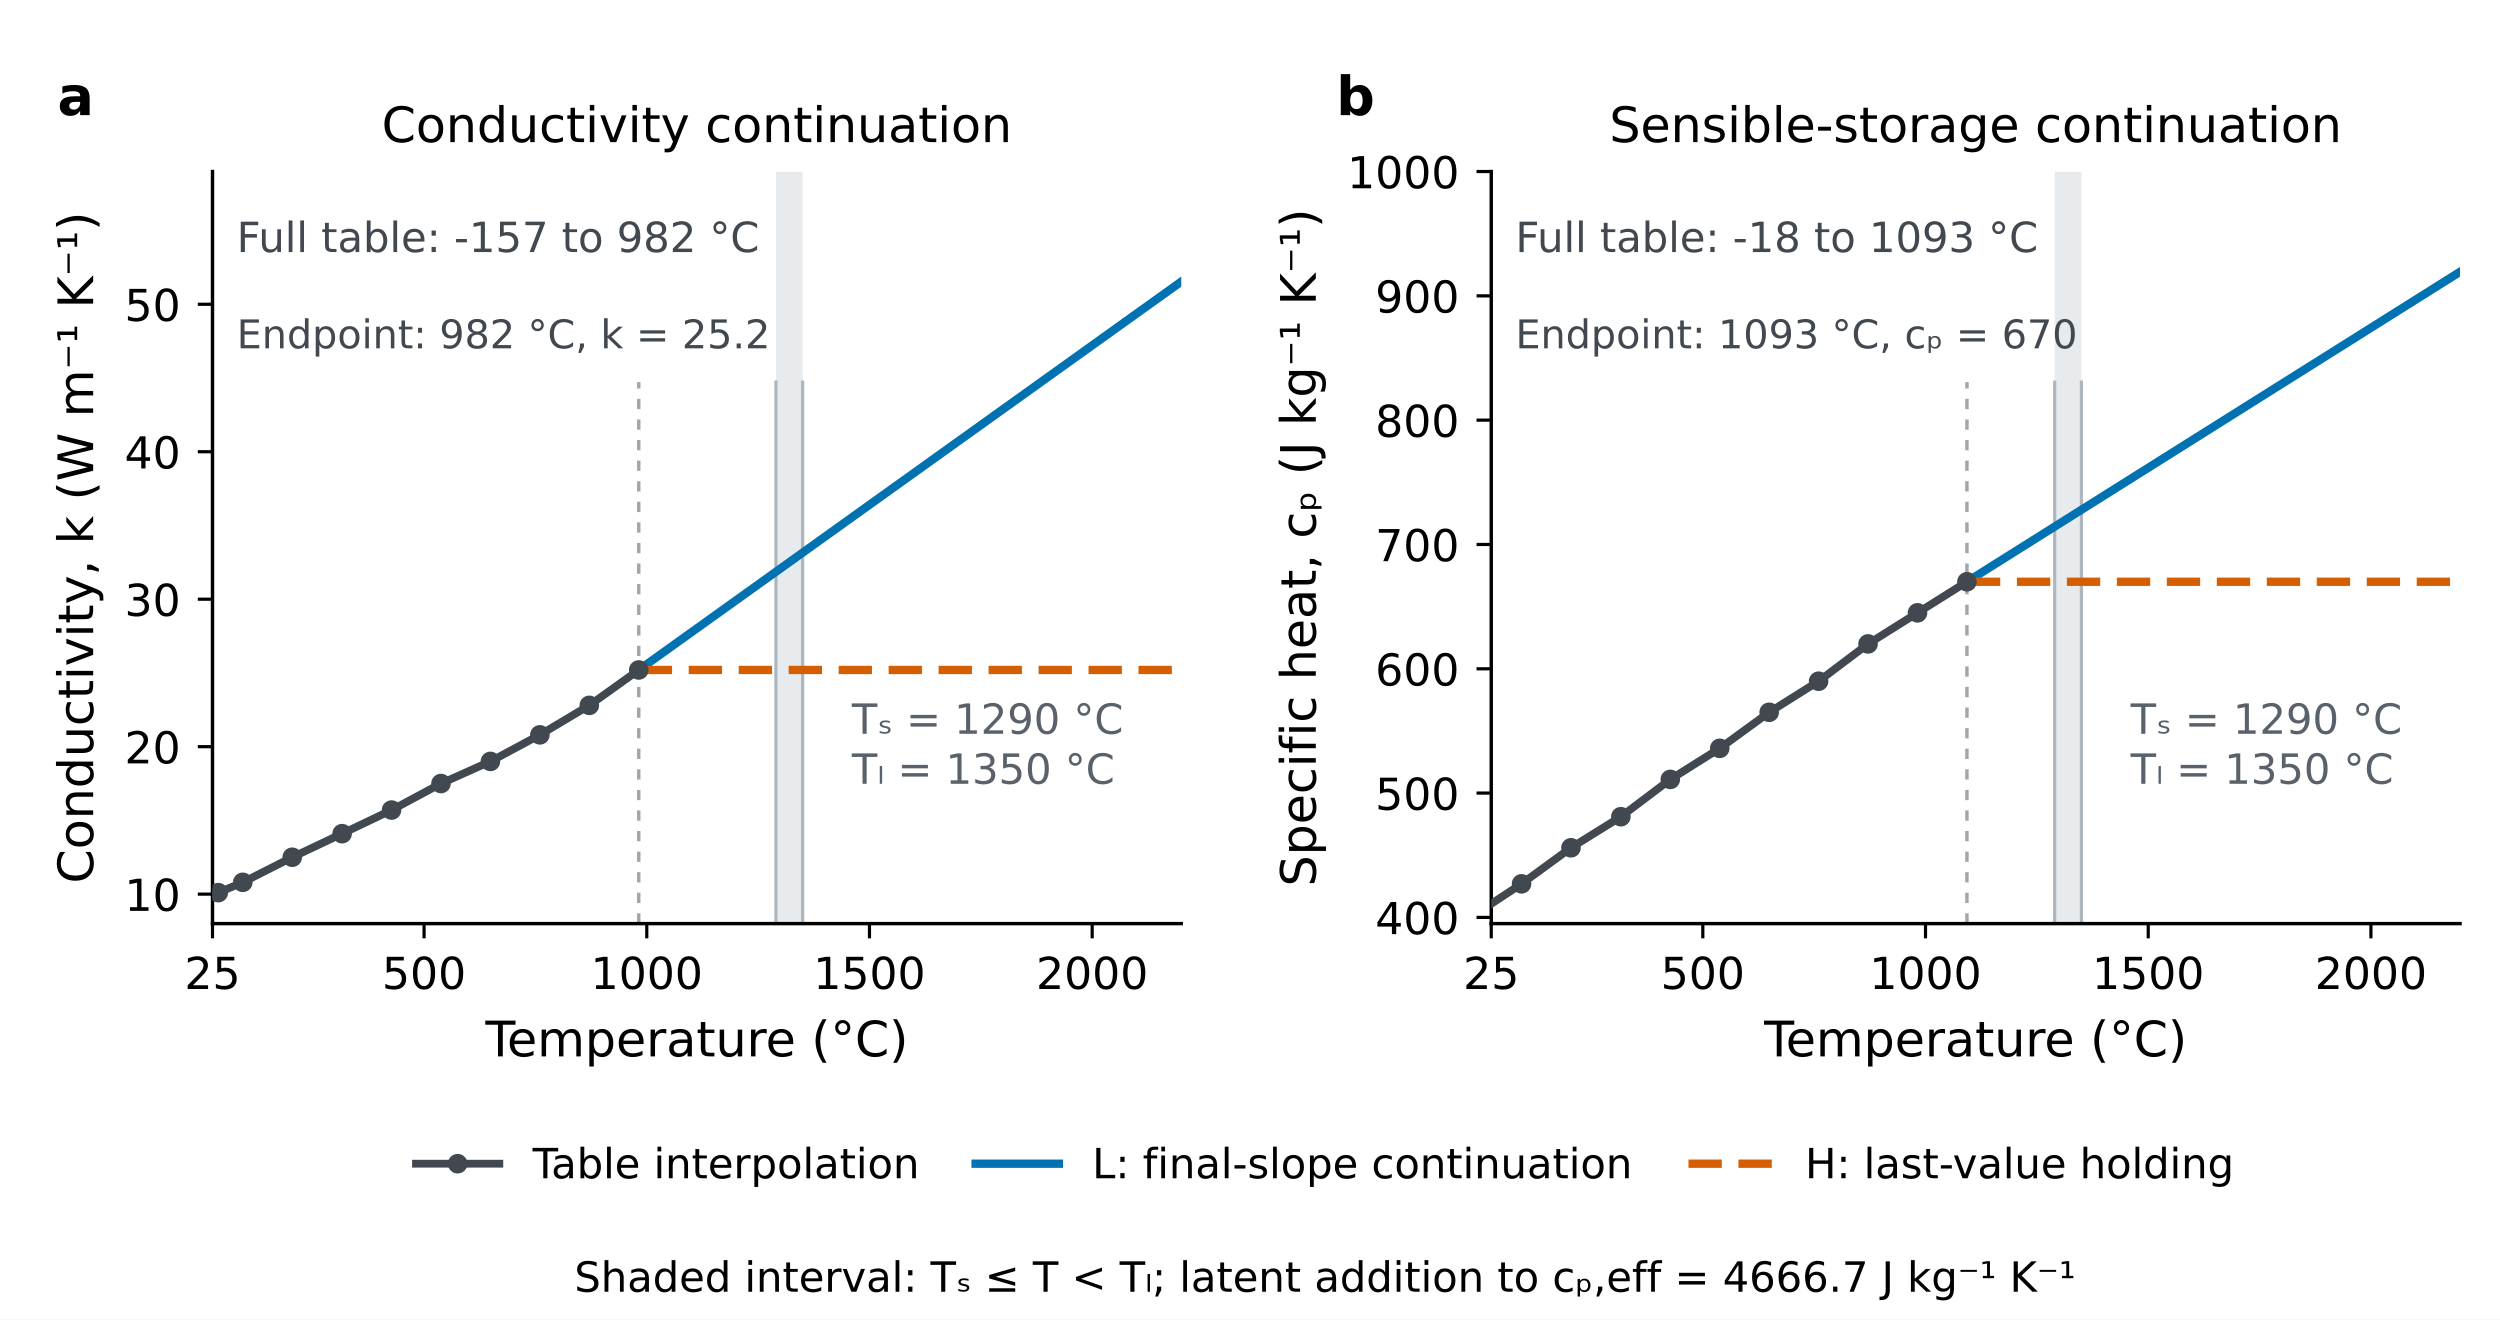
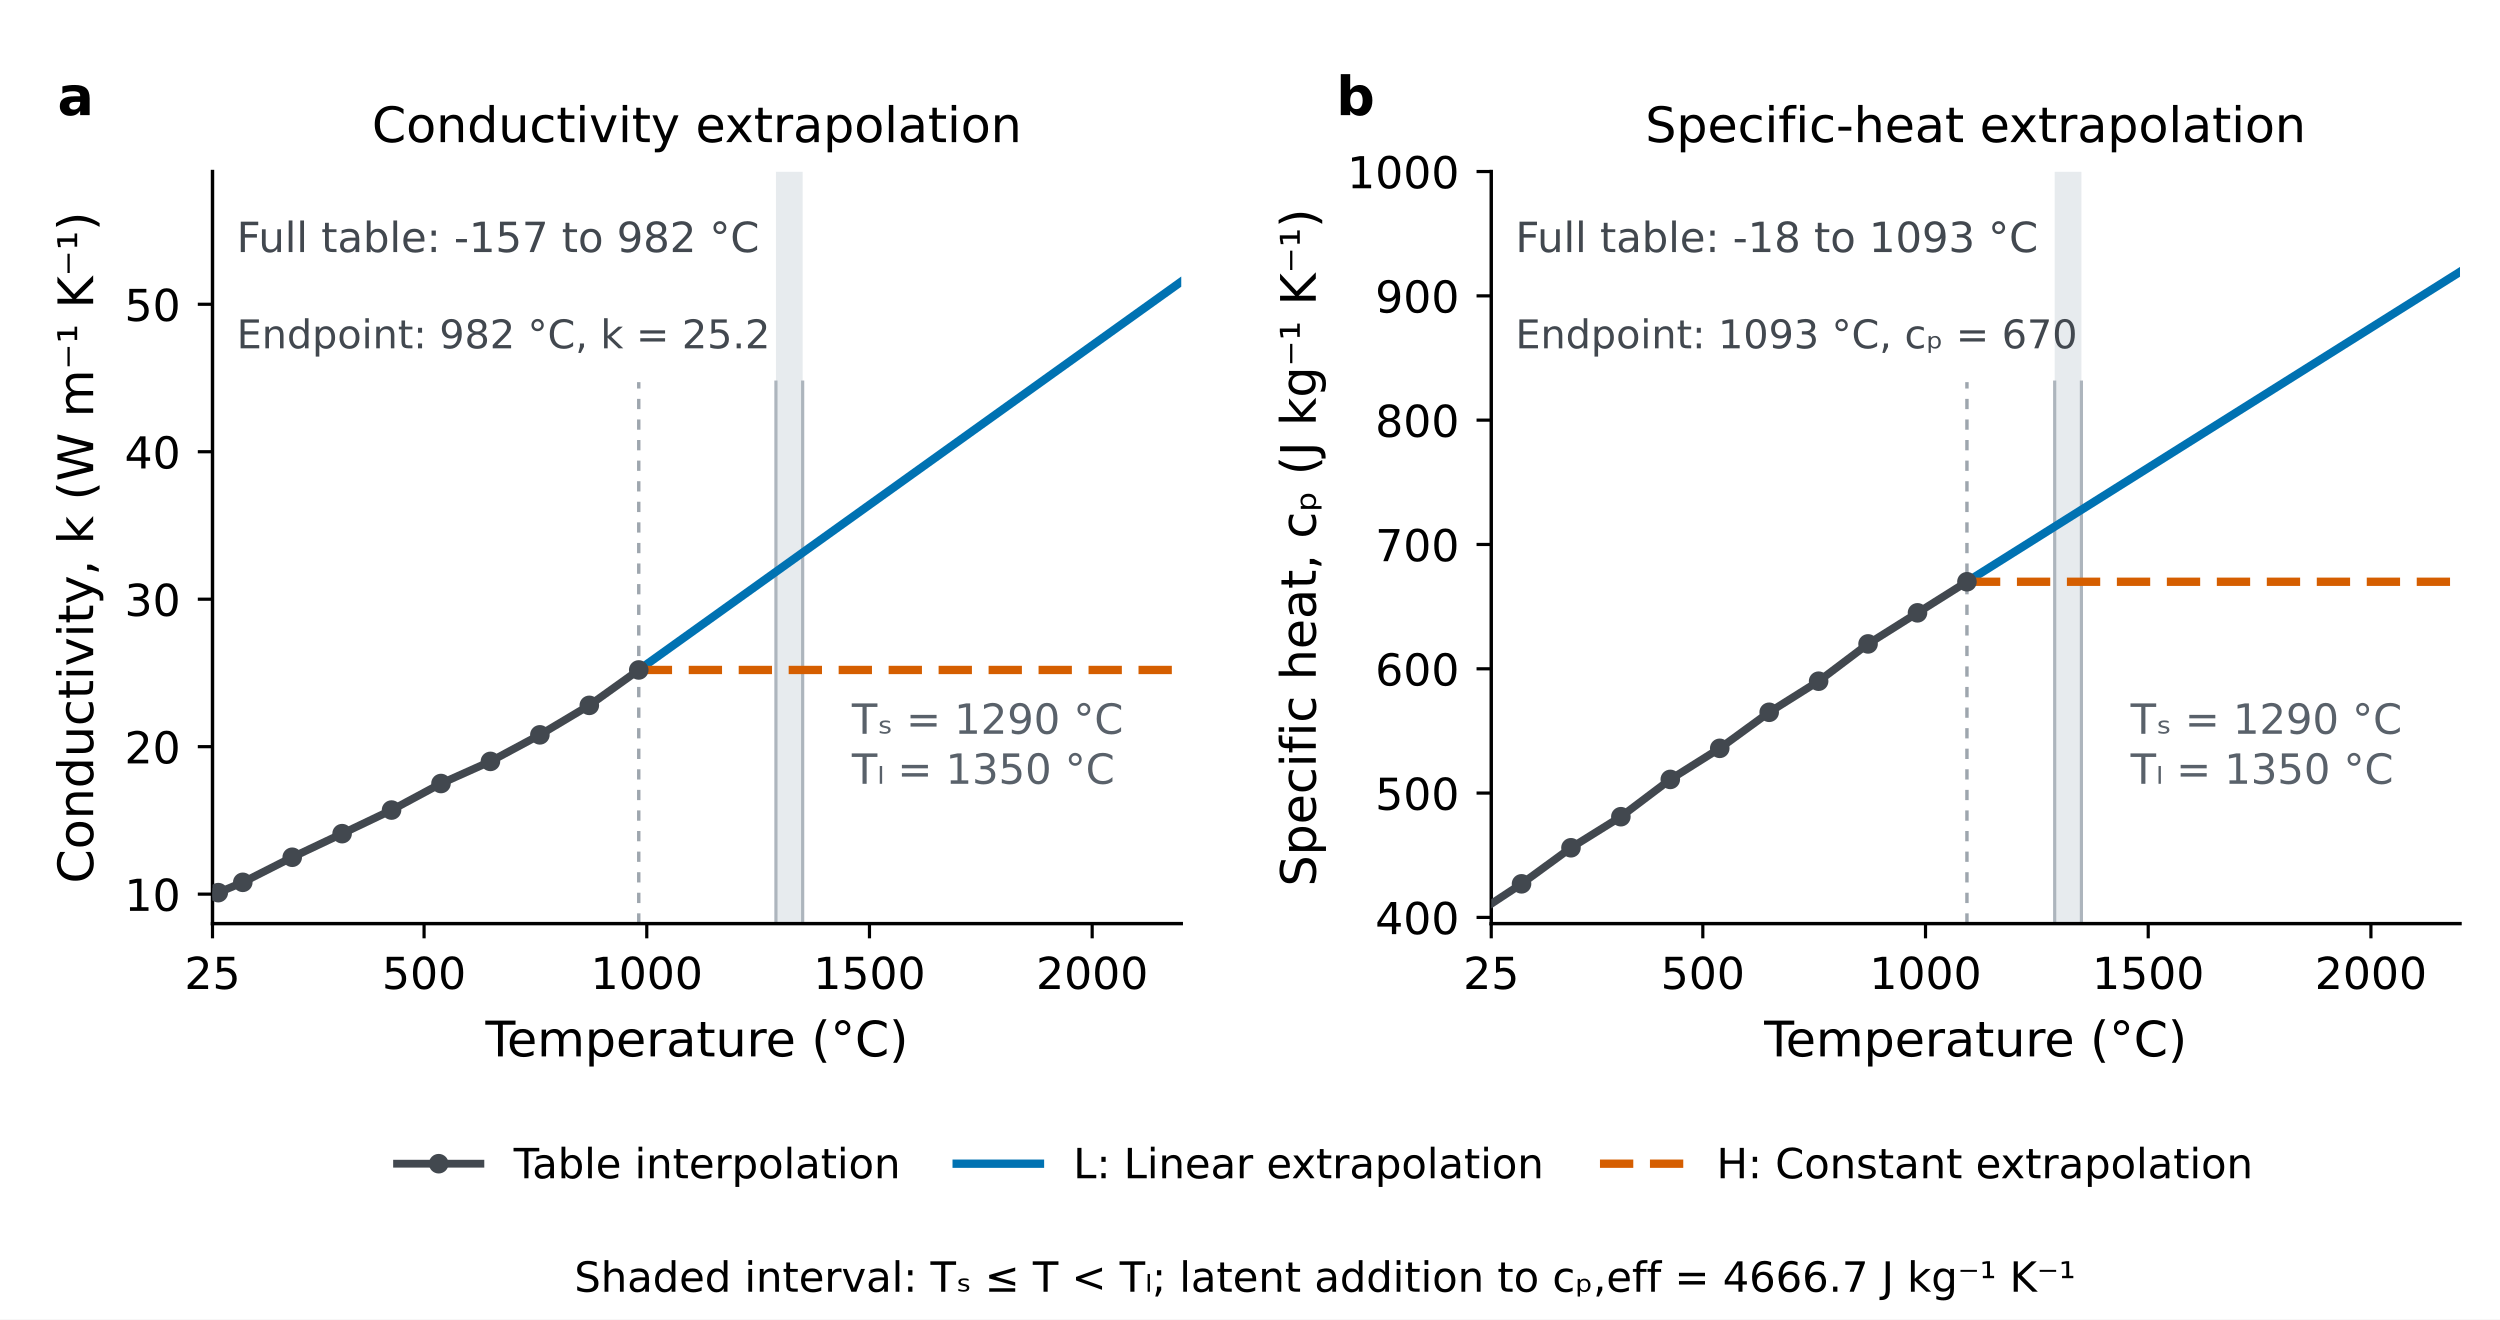
<svg xmlns="http://www.w3.org/2000/svg" xmlns:xlink="http://www.w3.org/1999/xlink" width="510.236pt" height="269.291pt" viewBox="0 0 510.236 269.291" version="1.1">
  <defs>
    <style type="text/css">*{stroke-linejoin: round; stroke-linecap: butt}</style>
  </defs>
  <g id="figure_1">
    <g id="patch_1">
-       <path d="M 0 269.291  L 510.236 269.291  L 510.236 0  L 0 0  z " style="fill: #ffffff" />
+       <path d="M 0 269.291 L 510.236 269.291 L 510.236 0 L 0 0 z " style="fill: #ffffff" />
    </g>
    <g id="axes_1">
      <g id="patch_2">
-         <path d="M 43.37 188.504  L 241.087 188.504  L 241.087 35.008  L 43.37 35.008  z " style="fill: #ffffff" />
+         <path d="M 43.37 188.504 L 241.087 188.504 L 241.087 35.008 L 43.37 35.008 z " style="fill: #ffffff" />
      </g>
      <g id="patch_3">
-         <path d="M 158.364 188.504  L 163.818 188.504  L 163.818 35.008  L 158.364 35.008  z " clip-path="url(#pfb944ddd7f)" style="fill: #dde3e7; opacity: 0.7" />
+         <path d="M 158.364 188.504 L 163.818 188.504 L 163.818 35.008 L 158.364 35.008 z " clip-path="url(#pe923e626b9)" style="fill: #dde3e7; opacity: 0.7" />
      </g>
      <g id="line2d_1">
-         <path d="M 130.365 188.504  L 130.365 77.987  " clip-path="url(#pfb944ddd7f)" style="fill: none; stroke-dasharray: 2.1,2.1; stroke-dashoffset: 0; stroke: #9ea6ae; stroke-width: 0.7" />
+         <path d="M 130.365 188.504 L 130.365 77.987 " clip-path="url(#pe923e626b9)" style="fill: none; stroke-dasharray: 2.1,2.1; stroke-dashoffset: 0; stroke: #9ea6ae; stroke-width: 0.7" />
      </g>
      <g id="line2d_2">
-         <path d="M 158.364 188.504  L 158.364 77.987  " clip-path="url(#pfb944ddd7f)" style="fill: none; stroke: #adb5bd; stroke-width: 0.65; stroke-linecap: square" />
+         <path d="M 158.364 188.504 L 158.364 77.987 " clip-path="url(#pe923e626b9)" style="fill: none; stroke: #adb5bd; stroke-width: 0.65; stroke-linecap: square" />
      </g>
      <g id="line2d_3">
-         <path d="M 163.818 188.504  L 163.818 77.987  " clip-path="url(#pfb944ddd7f)" style="fill: none; stroke: #adb5bd; stroke-width: 0.65; stroke-linecap: square" />
+         <path d="M 163.818 188.504 L 163.818 77.987 " clip-path="url(#pe923e626b9)" style="fill: none; stroke: #adb5bd; stroke-width: 0.65; stroke-linecap: square" />
      </g>
      <g id="matplotlib.axis_1">
        <g id="xtick_1">
          <g id="line2d_4">
            <defs>
-               <path id="m11ccfe063e" d="M 0 0  L 0 3  " style="stroke: #000000; stroke-width: 0.65" />
+               <path id="mfc9c3dd1e8" d="M 0 0 L 0 3 " style="stroke: #000000; stroke-width: 0.65" />
            </defs>
            <g>
-               <use xlink:href="#m11ccfe063e" x="43.37" y="188.504" style="stroke: #000000; stroke-width: 0.65" />
+               <use xlink:href="#mfc9c3dd1e8" x="43.37" y="188.504" style="stroke: #000000; stroke-width: 0.65" />
            </g>
          </g>
          <g id="text_1">
            <text style="font-size: 9px; font-family: 'DejaVu Sans', 'Arial', sans-serif; text-anchor: middle" x="43.37" y="201.842" transform="rotate(-0 43.37008 201.8418)">25</text>
          </g>
        </g>
        <g id="xtick_2">
          <g id="line2d_5">
            <g>
-               <use xlink:href="#m11ccfe063e" x="86.55" y="188.504" style="stroke: #000000; stroke-width: 0.65" />
+               <use xlink:href="#mfc9c3dd1e8" x="86.55" y="188.504" style="stroke: #000000; stroke-width: 0.65" />
            </g>
          </g>
          <g id="text_2">
            <text style="font-size: 9px; font-family: 'DejaVu Sans', 'Arial', sans-serif; text-anchor: middle" x="86.55" y="201.842" transform="rotate(-0 86.54955 201.8418)">500</text>
          </g>
        </g>
        <g id="xtick_3">
          <g id="line2d_6">
            <g>
-               <use xlink:href="#m11ccfe063e" x="132.002" y="188.504" style="stroke: #000000; stroke-width: 0.65" />
+               <use xlink:href="#mfc9c3dd1e8" x="132.002" y="188.504" style="stroke: #000000; stroke-width: 0.65" />
            </g>
          </g>
          <g id="text_3">
            <text style="font-size: 9px; font-family: 'DejaVu Sans', 'Arial', sans-serif; text-anchor: middle" x="132.002" y="201.842" transform="rotate(-0 132.0016 201.8418)">1000</text>
          </g>
        </g>
        <g id="xtick_4">
          <g id="line2d_7">
            <g>
-               <use xlink:href="#m11ccfe063e" x="177.454" y="188.504" style="stroke: #000000; stroke-width: 0.65" />
+               <use xlink:href="#mfc9c3dd1e8" x="177.454" y="188.504" style="stroke: #000000; stroke-width: 0.65" />
            </g>
          </g>
          <g id="text_4">
            <text style="font-size: 9px; font-family: 'DejaVu Sans', 'Arial', sans-serif; text-anchor: middle" x="177.454" y="201.842" transform="rotate(-0 177.4537 201.8418)">1500</text>
          </g>
        </g>
        <g id="xtick_5">
          <g id="line2d_8">
            <g>
-               <use xlink:href="#m11ccfe063e" x="222.906" y="188.504" style="stroke: #000000; stroke-width: 0.65" />
+               <use xlink:href="#mfc9c3dd1e8" x="222.906" y="188.504" style="stroke: #000000; stroke-width: 0.65" />
            </g>
          </g>
          <g id="text_5">
            <text style="font-size: 9px; font-family: 'DejaVu Sans', 'Arial', sans-serif; text-anchor: middle" x="222.906" y="201.842" transform="rotate(-0 222.9058 201.8418)">2000</text>
          </g>
        </g>
        <g id="text_6">
          <text style="font-size: 10px; font-family: 'DejaVu Sans', 'Arial', sans-serif; text-anchor: middle" x="142.228" y="215.602" transform="rotate(-0 142.2283 215.6016)">Temperature (°C)</text>
        </g>
      </g>
      <g id="matplotlib.axis_2">
        <g id="ytick_1">
          <g id="line2d_9">
            <defs>
-               <path id="m1ad5555851" d="M 0 0  L -3 0  " style="stroke: #000000; stroke-width: 0.65" />
+               <path id="mef8a3a2479" d="M 0 0 L -3 0 " style="stroke: #000000; stroke-width: 0.65" />
            </defs>
            <g>
-               <use xlink:href="#m1ad5555851" x="43.37" y="182.484" style="stroke: #000000; stroke-width: 0.65" />
+               <use xlink:href="#mef8a3a2479" x="43.37" y="182.484" style="stroke: #000000; stroke-width: 0.65" />
            </g>
          </g>
          <g id="text_7">
            <text style="font-size: 9px; font-family: 'DejaVu Sans', 'Arial', sans-serif; text-anchor: end" x="36.87" y="185.903" transform="rotate(-0 36.87008 185.9034)">10</text>
          </g>
        </g>
        <g id="ytick_2">
          <g id="line2d_10">
            <g>
-               <use xlink:href="#m1ad5555851" x="43.37" y="152.387" style="stroke: #000000; stroke-width: 0.65" />
+               <use xlink:href="#mef8a3a2479" x="43.37" y="152.387" style="stroke: #000000; stroke-width: 0.65" />
            </g>
          </g>
          <g id="text_8">
            <text style="font-size: 9px; font-family: 'DejaVu Sans', 'Arial', sans-serif; text-anchor: end" x="36.87" y="155.806" transform="rotate(-0 36.87008 155.8062)">20</text>
          </g>
        </g>
        <g id="ytick_3">
          <g id="line2d_11">
            <g>
-               <use xlink:href="#m1ad5555851" x="43.37" y="122.29" style="stroke: #000000; stroke-width: 0.65" />
+               <use xlink:href="#mef8a3a2479" x="43.37" y="122.29" style="stroke: #000000; stroke-width: 0.65" />
            </g>
          </g>
          <g id="text_9">
            <text style="font-size: 9px; font-family: 'DejaVu Sans', 'Arial', sans-serif; text-anchor: end" x="36.87" y="125.709" transform="rotate(-0 36.87008 125.7089)">30</text>
          </g>
        </g>
        <g id="ytick_4">
          <g id="line2d_12">
            <g>
-               <use xlink:href="#m1ad5555851" x="43.37" y="92.193" style="stroke: #000000; stroke-width: 0.65" />
+               <use xlink:href="#mef8a3a2479" x="43.37" y="92.193" style="stroke: #000000; stroke-width: 0.65" />
            </g>
          </g>
          <g id="text_10">
            <text style="font-size: 9px; font-family: 'DejaVu Sans', 'Arial', sans-serif; text-anchor: end" x="36.87" y="95.612" transform="rotate(-0 36.87008 95.61163)">40</text>
          </g>
        </g>
        <g id="ytick_5">
          <g id="line2d_13">
            <g>
-               <use xlink:href="#m1ad5555851" x="43.37" y="62.095" style="stroke: #000000; stroke-width: 0.65" />
+               <use xlink:href="#mef8a3a2479" x="43.37" y="62.095" style="stroke: #000000; stroke-width: 0.65" />
            </g>
          </g>
          <g id="text_11">
            <text style="font-size: 9px; font-family: 'DejaVu Sans', 'Arial', sans-serif; text-anchor: end" x="36.87" y="65.514" transform="rotate(-0 36.87008 65.51436)">50</text>
          </g>
        </g>
        <g id="text_12">
          <text style="font-size: 10px; font-family: 'DejaVu Sans', 'Arial', sans-serif; text-anchor: middle" x="19.015" y="111.756" transform="rotate(-90 19.01524 111.7559)">Conductivity, k (W m⁻¹ K⁻¹)</text>
        </g>
      </g>
      <g id="patch_4">
-         <path d="M 43.37 188.504  L 43.37 35.008  " style="fill: none; stroke: #000000; stroke-width: 0.7; stroke-linejoin: miter; stroke-linecap: square" />
+         <path d="M 43.37 188.504 L 43.37 35.008 " style="fill: none; stroke: #000000; stroke-width: 0.7; stroke-linejoin: miter; stroke-linecap: square" />
      </g>
      <g id="patch_5">
-         <path d="M 43.37 188.504  L 241.087 188.504  " style="fill: none; stroke: #000000; stroke-width: 0.7; stroke-linejoin: miter; stroke-linecap: square" />
+         <path d="M 43.37 188.504 L 241.087 188.504 " style="fill: none; stroke: #000000; stroke-width: 0.7; stroke-linejoin: miter; stroke-linecap: square" />
      </g>
      <g id="line2d_14">
-         <path d="M 43.37 182.874  L 44.552 182.184  L 49.552 180.077  L 59.642 174.96  L 69.823 170.145  L 79.914 165.329  L 90.004 159.912  L 100.094 155.397  L 110.185 149.979  L 120.275 143.96  L 130.365 136.737  " clip-path="url(#pfb944ddd7f)" style="fill: none; stroke: #42484f; stroke-width: 1.6; stroke-linecap: square" />
+         <path d="M 43.37 182.874 L 44.552 182.184 L 49.552 180.077 L 59.642 174.96 L 69.823 170.145 L 79.914 165.329 L 90.004 159.912 L 100.094 155.397 L 110.185 149.979 L 120.275 143.96 L 130.365 136.737 " clip-path="url(#pe923e626b9)" style="fill: none; stroke: #42484f; stroke-width: 1.6; stroke-linecap: square" />
      </g>
      <g id="line2d_15">
-         <path d="M 130.365 136.737  L 241.087 57.475  L 241.087 57.475  " clip-path="url(#pfb944ddd7f)" style="fill: none; stroke: #0072b2; stroke-width: 1.7; stroke-linecap: square" />
+         <path d="M 130.365 136.737 L 241.087 57.475 L 241.087 57.475 " clip-path="url(#pe923e626b9)" style="fill: none; stroke: #0072b2; stroke-width: 1.7; stroke-linecap: square" />
      </g>
      <g id="line2d_16">
-         <path d="M 130.365 136.737  L 241.087 136.737  L 241.087 136.737  " clip-path="url(#pfb944ddd7f)" style="fill: none; stroke-dasharray: 6.8,3.4; stroke-dashoffset: 0; stroke: #d55e00; stroke-width: 1.7" />
+         <path d="M 130.365 136.737 L 241.087 136.737 L 241.087 136.737 " clip-path="url(#pe923e626b9)" style="fill: none; stroke-dasharray: 6.8,3.4; stroke-dashoffset: 0; stroke: #d55e00; stroke-width: 1.7" />
      </g>
      <g id="text_13">
        <text style="font-weight: 700; font-size: 11px; font-family: 'DejaVu Sans', 'Arial', sans-serif; text-anchor: start" x="11.735" y="23.496" transform="rotate(-0 11.73543 23.49567)">a</text>
      </g>
      <g id="text_14">
        <text style="font-size: 8.5px; font-family: 'DejaVu Sans', 'Arial', sans-serif; text-anchor: start; fill: #42484f" x="48.313" y="51.444" transform="rotate(-0 48.31299 51.44379)">Full table: -157 to 982 °C</text>
      </g>
      <g id="text_15">
        <text style="font-size: 8.5px; font-family: 'DejaVu Sans', 'Arial', sans-serif; fill: #59616a" transform="translate(173.863 149.764)">Tₛ = 1290 °C</text>
        <text style="font-size: 8.5px; font-family: 'DejaVu Sans', 'Arial', sans-serif; fill: #59616a" transform="translate(173.863 159.9656)">Tₗ = 1350 °C</text>
      </g>
      <g id="text_16">
        <text style="font-size: 8.1px; font-family: 'DejaVu Sans', 'Arial', sans-serif; text-anchor: start; fill: #42484f" x="48.313" y="71.094" transform="rotate(-0 48.31299 71.09434)">Endpoint: 982 °C, k = 25.2</text>
      </g>
      <g id="text_17">
-         <text style="font-size: 10px; font-family: 'DejaVu Sans', 'Arial', sans-serif; text-anchor: middle" x="142.228" y="29.008" transform="rotate(-0 142.2283 29.00787)">Conductivity continuation</text>
+         <text style="font-size: 10px; font-family: 'DejaVu Sans', 'Arial', sans-serif; text-anchor: middle" x="142.228" y="29.008" transform="rotate(-0 142.2283 29.00787)">Conductivity extrapolation</text>
      </g>
      <g id="line2d_17">
        <defs>
-           <path id="m629dfcc27f" d="M 0 1.5  C 0.398 1.5 0.779 1.342 1.061 1.061  C 1.342 0.779 1.5 0.398 1.5 0  C 1.5 -0.398 1.342 -0.779 1.061 -1.061  C 0.779 -1.342 0.398 -1.5 0 -1.5  C -0.398 -1.5 -0.779 -1.342 -1.061 -1.061  C -1.342 -0.779 -1.5 -0.398 -1.5 0  C -1.5 0.398 -1.342 0.779 -1.061 1.061  C -0.779 1.342 -0.398 1.5 0 1.5  z " style="stroke: #42484f" />
+           <path id="m867a691bbc" d="M 0 1.5 C 0.398 1.5 0.779 1.342 1.061 1.061 C 1.342 0.779 1.5 0.398 1.5 0 C 1.5 -0.398 1.342 -0.779 1.061 -1.061 C 0.779 -1.342 0.398 -1.5 0 -1.5 C -0.398 -1.5 -0.779 -1.342 -1.061 -1.061 C -1.342 -0.779 -1.5 -0.398 -1.5 0 C -1.5 0.398 -1.342 0.779 -1.061 1.061 C -0.779 1.342 -0.398 1.5 0 1.5 z " style="stroke: #42484f" />
        </defs>
-         <g clip-path="url(#pfb944ddd7f)">
-           <use xlink:href="#m629dfcc27f" x="44.552" y="182.184" style="fill: #42484f; stroke: #42484f" />
-           <use xlink:href="#m629dfcc27f" x="49.552" y="180.077" style="fill: #42484f; stroke: #42484f" />
-           <use xlink:href="#m629dfcc27f" x="59.642" y="174.96" style="fill: #42484f; stroke: #42484f" />
-           <use xlink:href="#m629dfcc27f" x="69.823" y="170.145" style="fill: #42484f; stroke: #42484f" />
-           <use xlink:href="#m629dfcc27f" x="79.914" y="165.329" style="fill: #42484f; stroke: #42484f" />
-           <use xlink:href="#m629dfcc27f" x="90.004" y="159.912" style="fill: #42484f; stroke: #42484f" />
-           <use xlink:href="#m629dfcc27f" x="100.094" y="155.397" style="fill: #42484f; stroke: #42484f" />
-           <use xlink:href="#m629dfcc27f" x="110.185" y="149.979" style="fill: #42484f; stroke: #42484f" />
-           <use xlink:href="#m629dfcc27f" x="120.275" y="143.96" style="fill: #42484f; stroke: #42484f" />
-           <use xlink:href="#m629dfcc27f" x="130.365" y="136.737" style="fill: #42484f; stroke: #42484f" />
+         <g clip-path="url(#pe923e626b9)">
+           <use xlink:href="#m867a691bbc" x="44.552" y="182.184" style="fill: #42484f; stroke: #42484f" />
+           <use xlink:href="#m867a691bbc" x="49.552" y="180.077" style="fill: #42484f; stroke: #42484f" />
+           <use xlink:href="#m867a691bbc" x="59.642" y="174.96" style="fill: #42484f; stroke: #42484f" />
+           <use xlink:href="#m867a691bbc" x="69.823" y="170.145" style="fill: #42484f; stroke: #42484f" />
+           <use xlink:href="#m867a691bbc" x="79.914" y="165.329" style="fill: #42484f; stroke: #42484f" />
+           <use xlink:href="#m867a691bbc" x="90.004" y="159.912" style="fill: #42484f; stroke: #42484f" />
+           <use xlink:href="#m867a691bbc" x="100.094" y="155.397" style="fill: #42484f; stroke: #42484f" />
+           <use xlink:href="#m867a691bbc" x="110.185" y="149.979" style="fill: #42484f; stroke: #42484f" />
+           <use xlink:href="#m867a691bbc" x="120.275" y="143.96" style="fill: #42484f; stroke: #42484f" />
+           <use xlink:href="#m867a691bbc" x="130.365" y="136.737" style="fill: #42484f; stroke: #42484f" />
        </g>
      </g>
    </g>
    <g id="axes_2">
      <g id="patch_6">
-         <path d="M 304.356 188.504  L 502.072 188.504  L 502.072 35.008  L 304.356 35.008  z " style="fill: #ffffff" />
+         <path d="M 304.356 188.504 L 502.072 188.504 L 502.072 35.008 L 304.356 35.008 z " style="fill: #ffffff" />
      </g>
      <g id="patch_7">
-         <path d="M 419.35 188.504  L 424.804 188.504  L 424.804 35.008  L 419.35 35.008  z " clip-path="url(#pfabcbb7308)" style="fill: #dde3e7; opacity: 0.7" />
+         <path d="M 419.35 188.504 L 424.804 188.504 L 424.804 35.008 L 419.35 35.008 z " clip-path="url(#p00d6e8439a)" style="fill: #dde3e7; opacity: 0.7" />
      </g>
      <g id="line2d_18">
-         <path d="M 401.442 188.504  L 401.442 77.987  " clip-path="url(#pfabcbb7308)" style="fill: none; stroke-dasharray: 2.1,2.1; stroke-dashoffset: 0; stroke: #9ea6ae; stroke-width: 0.7" />
+         <path d="M 401.442 188.504 L 401.442 77.987 " clip-path="url(#p00d6e8439a)" style="fill: none; stroke-dasharray: 2.1,2.1; stroke-dashoffset: 0; stroke: #9ea6ae; stroke-width: 0.7" />
      </g>
      <g id="line2d_19">
-         <path d="M 419.35 188.504  L 419.35 77.987  " clip-path="url(#pfabcbb7308)" style="fill: none; stroke: #adb5bd; stroke-width: 0.65; stroke-linecap: square" />
+         <path d="M 419.35 188.504 L 419.35 77.987 " clip-path="url(#p00d6e8439a)" style="fill: none; stroke: #adb5bd; stroke-width: 0.65; stroke-linecap: square" />
      </g>
      <g id="line2d_20">
-         <path d="M 424.804 188.504  L 424.804 77.987  " clip-path="url(#pfabcbb7308)" style="fill: none; stroke: #adb5bd; stroke-width: 0.65; stroke-linecap: square" />
+         <path d="M 424.804 188.504 L 424.804 77.987 " clip-path="url(#p00d6e8439a)" style="fill: none; stroke: #adb5bd; stroke-width: 0.65; stroke-linecap: square" />
      </g>
      <g id="matplotlib.axis_3">
        <g id="xtick_6">
          <g id="line2d_21">
            <g>
-               <use xlink:href="#m11ccfe063e" x="304.356" y="188.504" style="stroke: #000000; stroke-width: 0.65" />
+               <use xlink:href="#mfc9c3dd1e8" x="304.356" y="188.504" style="stroke: #000000; stroke-width: 0.65" />
            </g>
          </g>
          <g id="text_18">
            <text style="font-size: 9px; font-family: 'DejaVu Sans', 'Arial', sans-serif; text-anchor: middle" x="304.356" y="201.842" transform="rotate(-0 304.3559 201.8418)">25</text>
          </g>
        </g>
        <g id="xtick_7">
          <g id="line2d_22">
            <g>
-               <use xlink:href="#m11ccfe063e" x="347.535" y="188.504" style="stroke: #000000; stroke-width: 0.65" />
+               <use xlink:href="#mfc9c3dd1e8" x="347.535" y="188.504" style="stroke: #000000; stroke-width: 0.65" />
            </g>
          </g>
          <g id="text_19">
            <text style="font-size: 9px; font-family: 'DejaVu Sans', 'Arial', sans-serif; text-anchor: middle" x="347.535" y="201.842" transform="rotate(-0 347.5354 201.8418)">500</text>
          </g>
        </g>
        <g id="xtick_8">
          <g id="line2d_23">
            <g>
-               <use xlink:href="#m11ccfe063e" x="392.987" y="188.504" style="stroke: #000000; stroke-width: 0.65" />
+               <use xlink:href="#mfc9c3dd1e8" x="392.987" y="188.504" style="stroke: #000000; stroke-width: 0.65" />
            </g>
          </g>
          <g id="text_20">
            <text style="font-size: 9px; font-family: 'DejaVu Sans', 'Arial', sans-serif; text-anchor: middle" x="392.987" y="201.842" transform="rotate(-0 392.9875 201.8418)">1000</text>
          </g>
        </g>
        <g id="xtick_9">
          <g id="line2d_24">
            <g>
-               <use xlink:href="#m11ccfe063e" x="438.44" y="188.504" style="stroke: #000000; stroke-width: 0.65" />
+               <use xlink:href="#mfc9c3dd1e8" x="438.44" y="188.504" style="stroke: #000000; stroke-width: 0.65" />
            </g>
          </g>
          <g id="text_21">
            <text style="font-size: 9px; font-family: 'DejaVu Sans', 'Arial', sans-serif; text-anchor: middle" x="438.44" y="201.842" transform="rotate(-0 438.4395 201.8418)">1500</text>
          </g>
        </g>
        <g id="xtick_10">
          <g id="line2d_25">
            <g>
-               <use xlink:href="#m11ccfe063e" x="483.892" y="188.504" style="stroke: #000000; stroke-width: 0.65" />
+               <use xlink:href="#mfc9c3dd1e8" x="483.892" y="188.504" style="stroke: #000000; stroke-width: 0.65" />
            </g>
          </g>
          <g id="text_22">
            <text style="font-size: 9px; font-family: 'DejaVu Sans', 'Arial', sans-serif; text-anchor: middle" x="483.892" y="201.842" transform="rotate(-0 483.8916 201.8418)">2000</text>
          </g>
        </g>
        <g id="text_23">
          <text style="font-size: 10px; font-family: 'DejaVu Sans', 'Arial', sans-serif; text-anchor: middle" x="403.214" y="215.602" transform="rotate(-0 403.2142 215.6016)">Temperature (°C)</text>
        </g>
      </g>
      <g id="matplotlib.axis_4">
        <g id="ytick_6">
          <g id="line2d_26">
            <g>
-               <use xlink:href="#m1ad5555851" x="304.356" y="187.235" style="stroke: #000000; stroke-width: 0.65" />
+               <use xlink:href="#mef8a3a2479" x="304.356" y="187.235" style="stroke: #000000; stroke-width: 0.65" />
            </g>
          </g>
          <g id="text_24">
            <text style="font-size: 9px; font-family: 'DejaVu Sans', 'Arial', sans-serif; text-anchor: end" x="297.856" y="190.654" transform="rotate(-0 297.8559 190.6543)">400</text>
          </g>
        </g>
        <g id="ytick_7">
          <g id="line2d_27">
            <g>
-               <use xlink:href="#m1ad5555851" x="304.356" y="161.864" style="stroke: #000000; stroke-width: 0.65" />
+               <use xlink:href="#mef8a3a2479" x="304.356" y="161.864" style="stroke: #000000; stroke-width: 0.65" />
            </g>
          </g>
          <g id="text_25">
            <text style="font-size: 9px; font-family: 'DejaVu Sans', 'Arial', sans-serif; text-anchor: end" x="297.856" y="165.283" transform="rotate(-0 297.8559 165.2831)">500</text>
          </g>
        </g>
        <g id="ytick_8">
          <g id="line2d_28">
            <g>
-               <use xlink:href="#m1ad5555851" x="304.356" y="136.493" style="stroke: #000000; stroke-width: 0.65" />
+               <use xlink:href="#mef8a3a2479" x="304.356" y="136.493" style="stroke: #000000; stroke-width: 0.65" />
            </g>
          </g>
          <g id="text_26">
            <text style="font-size: 9px; font-family: 'DejaVu Sans', 'Arial', sans-serif; text-anchor: end" x="297.856" y="139.912" transform="rotate(-0 297.8559 139.9118)">600</text>
          </g>
        </g>
        <g id="ytick_9">
          <g id="line2d_29">
            <g>
-               <use xlink:href="#m1ad5555851" x="304.356" y="111.122" style="stroke: #000000; stroke-width: 0.65" />
+               <use xlink:href="#mef8a3a2479" x="304.356" y="111.122" style="stroke: #000000; stroke-width: 0.65" />
            </g>
          </g>
          <g id="text_27">
            <text style="font-size: 9px; font-family: 'DejaVu Sans', 'Arial', sans-serif; text-anchor: end" x="297.856" y="114.541" transform="rotate(-0 297.8559 114.5406)">700</text>
          </g>
        </g>
        <g id="ytick_10">
          <g id="line2d_30">
            <g>
-               <use xlink:href="#m1ad5555851" x="304.356" y="85.75" style="stroke: #000000; stroke-width: 0.65" />
+               <use xlink:href="#mef8a3a2479" x="304.356" y="85.75" style="stroke: #000000; stroke-width: 0.65" />
            </g>
          </g>
          <g id="text_28">
            <text style="font-size: 9px; font-family: 'DejaVu Sans', 'Arial', sans-serif; text-anchor: end" x="297.856" y="89.169" transform="rotate(-0 297.8559 89.16932)">800</text>
          </g>
        </g>
        <g id="ytick_11">
          <g id="line2d_31">
            <g>
-               <use xlink:href="#m1ad5555851" x="304.356" y="60.379" style="stroke: #000000; stroke-width: 0.65" />
+               <use xlink:href="#mef8a3a2479" x="304.356" y="60.379" style="stroke: #000000; stroke-width: 0.65" />
            </g>
          </g>
          <g id="text_29">
            <text style="font-size: 9px; font-family: 'DejaVu Sans', 'Arial', sans-serif; text-anchor: end" x="297.856" y="63.798" transform="rotate(-0 297.8559 63.79807)">900</text>
          </g>
        </g>
        <g id="ytick_12">
          <g id="line2d_32">
            <g>
-               <use xlink:href="#m1ad5555851" x="304.356" y="35.008" style="stroke: #000000; stroke-width: 0.65" />
+               <use xlink:href="#mef8a3a2479" x="304.356" y="35.008" style="stroke: #000000; stroke-width: 0.65" />
            </g>
          </g>
          <g id="text_30">
            <text style="font-size: 9px; font-family: 'DejaVu Sans', 'Arial', sans-serif; text-anchor: end" x="297.856" y="38.427" transform="rotate(-0 297.8559 38.42682)">1000</text>
          </g>
        </g>
        <g id="text_31">
          <text style="font-size: 10px; font-family: 'DejaVu Sans', 'Arial', sans-serif; text-anchor: middle" x="268.549" y="111.756" transform="rotate(-90 268.5486 111.7559)">Specific heat, cₚ (J kg⁻¹ K⁻¹)</text>
        </g>
      </g>
      <g id="patch_8">
-         <path d="M 304.356 188.504  L 304.356 35.008  " style="fill: none; stroke: #000000; stroke-width: 0.7; stroke-linejoin: miter; stroke-linecap: square" />
+         <path d="M 304.356 188.504 L 304.356 35.008 " style="fill: none; stroke: #000000; stroke-width: 0.7; stroke-linejoin: miter; stroke-linecap: square" />
      </g>
      <g id="patch_9">
-         <path d="M 304.356 188.504  L 502.072 188.504  " style="fill: none; stroke: #000000; stroke-width: 0.7; stroke-linejoin: miter; stroke-linecap: square" />
+         <path d="M 304.356 188.504 L 502.072 188.504 " style="fill: none; stroke: #000000; stroke-width: 0.7; stroke-linejoin: miter; stroke-linecap: square" />
      </g>
      <g id="line2d_33">
-         <path d="M 304.356 184.459  L 310.537 180.385  L 320.628 173.027  L 330.809 166.685  L 340.899 159.073  L 350.99 152.73  L 361.08 145.373  L 371.17 139.03  L 381.261 131.419  L 391.351 125.076  L 401.442 118.733  " clip-path="url(#pfabcbb7308)" style="fill: none; stroke: #42484f; stroke-width: 1.6; stroke-linecap: square" />
+         <path d="M 304.356 184.459 L 310.537 180.385 L 320.628 173.027 L 330.809 166.685 L 340.899 159.073 L 350.99 152.73 L 361.08 145.373 L 371.17 139.03 L 381.261 131.419 L 391.351 125.076 L 401.442 118.733 " clip-path="url(#p00d6e8439a)" style="fill: none; stroke: #42484f; stroke-width: 1.6; stroke-linecap: square" />
      </g>
      <g id="line2d_34">
-         <path d="M 401.442 118.733  L 502.072 55.476  L 502.072 55.476  " clip-path="url(#pfabcbb7308)" style="fill: none; stroke: #0072b2; stroke-width: 1.7; stroke-linecap: square" />
+         <path d="M 401.442 118.733 L 502.072 55.476 L 502.072 55.476 " clip-path="url(#p00d6e8439a)" style="fill: none; stroke: #0072b2; stroke-width: 1.7; stroke-linecap: square" />
      </g>
      <g id="line2d_35">
-         <path d="M 401.442 118.733  L 502.072 118.733  L 502.072 118.733  " clip-path="url(#pfabcbb7308)" style="fill: none; stroke-dasharray: 6.8,3.4; stroke-dashoffset: 0; stroke: #d55e00; stroke-width: 1.7" />
+         <path d="M 401.442 118.733 L 502.072 118.733 L 502.072 118.733 " clip-path="url(#p00d6e8439a)" style="fill: none; stroke-dasharray: 6.8,3.4; stroke-dashoffset: 0; stroke: #d55e00; stroke-width: 1.7" />
      </g>
      <g id="text_32">
        <text style="font-weight: 700; font-size: 11px; font-family: 'DejaVu Sans', 'Arial', sans-serif; text-anchor: start" x="272.721" y="23.496" transform="rotate(-0 272.7213 23.49567)">b</text>
      </g>
      <g id="text_33">
        <text style="font-size: 8.5px; font-family: 'DejaVu Sans', 'Arial', sans-serif; text-anchor: start; fill: #42484f" x="309.299" y="51.444" transform="rotate(-0 309.2988 51.44379)">Full table: -18 to 1093 °C</text>
      </g>
      <g id="text_34">
        <text style="font-size: 8.5px; font-family: 'DejaVu Sans', 'Arial', sans-serif; fill: #59616a" transform="translate(434.8488 149.764)">Tₛ = 1290 °C</text>
        <text style="font-size: 8.5px; font-family: 'DejaVu Sans', 'Arial', sans-serif; fill: #59616a" transform="translate(434.8488 159.9656)">Tₗ = 1350 °C</text>
      </g>
      <g id="text_35">
        <text style="font-size: 8.1px; font-family: 'DejaVu Sans', 'Arial', sans-serif; text-anchor: start; fill: #42484f" x="309.299" y="71.094" transform="rotate(-0 309.2988 71.09434)">Endpoint: 1093 °C, cₚ = 670</text>
      </g>
      <g id="text_36">
-         <text style="font-size: 10px; font-family: 'DejaVu Sans', 'Arial', sans-serif; text-anchor: middle" x="403.214" y="29.008" transform="rotate(-0 403.2142 29.00787)">Sensible-storage continuation</text>
+         <text style="font-size: 10px; font-family: 'DejaVu Sans', 'Arial', sans-serif; text-anchor: middle" x="403.214" y="29.008" transform="rotate(-0 403.2142 29.00787)">Specific-heat extrapolation</text>
      </g>
      <g id="line2d_36">
-         <g clip-path="url(#pfabcbb7308)">
-           <use xlink:href="#m629dfcc27f" x="310.537" y="180.385" style="fill: #42484f; stroke: #42484f" />
-           <use xlink:href="#m629dfcc27f" x="320.628" y="173.027" style="fill: #42484f; stroke: #42484f" />
-           <use xlink:href="#m629dfcc27f" x="330.809" y="166.685" style="fill: #42484f; stroke: #42484f" />
-           <use xlink:href="#m629dfcc27f" x="340.899" y="159.073" style="fill: #42484f; stroke: #42484f" />
-           <use xlink:href="#m629dfcc27f" x="350.99" y="152.73" style="fill: #42484f; stroke: #42484f" />
-           <use xlink:href="#m629dfcc27f" x="361.08" y="145.373" style="fill: #42484f; stroke: #42484f" />
-           <use xlink:href="#m629dfcc27f" x="371.17" y="139.03" style="fill: #42484f; stroke: #42484f" />
-           <use xlink:href="#m629dfcc27f" x="381.261" y="131.419" style="fill: #42484f; stroke: #42484f" />
-           <use xlink:href="#m629dfcc27f" x="391.351" y="125.076" style="fill: #42484f; stroke: #42484f" />
-           <use xlink:href="#m629dfcc27f" x="401.442" y="118.733" style="fill: #42484f; stroke: #42484f" />
+         <g clip-path="url(#p00d6e8439a)">
+           <use xlink:href="#m867a691bbc" x="310.537" y="180.385" style="fill: #42484f; stroke: #42484f" />
+           <use xlink:href="#m867a691bbc" x="320.628" y="173.027" style="fill: #42484f; stroke: #42484f" />
+           <use xlink:href="#m867a691bbc" x="330.809" y="166.685" style="fill: #42484f; stroke: #42484f" />
+           <use xlink:href="#m867a691bbc" x="340.899" y="159.073" style="fill: #42484f; stroke: #42484f" />
+           <use xlink:href="#m867a691bbc" x="350.99" y="152.73" style="fill: #42484f; stroke: #42484f" />
+           <use xlink:href="#m867a691bbc" x="361.08" y="145.373" style="fill: #42484f; stroke: #42484f" />
+           <use xlink:href="#m867a691bbc" x="371.17" y="139.03" style="fill: #42484f; stroke: #42484f" />
+           <use xlink:href="#m867a691bbc" x="381.261" y="131.419" style="fill: #42484f; stroke: #42484f" />
+           <use xlink:href="#m867a691bbc" x="391.351" y="125.076" style="fill: #42484f; stroke: #42484f" />
+           <use xlink:href="#m867a691bbc" x="401.442" y="118.733" style="fill: #42484f; stroke: #42484f" />
        </g>
      </g>
    </g>
    <g id="text_37">
      <text style="font-size: 8.5px; font-family: 'DejaVu Sans', 'Arial', sans-serif; text-anchor: middle" x="270.425" y="263.636" transform="rotate(-0 270.4252 263.6362)">Shaded interval: Tₛ ≤ T &lt; Tₗ; latent addition to cₚ,eff = 4666.7 J kg⁻¹ K⁻¹</text>
    </g>
    <g id="legend_1">
      <g id="line2d_37">
-         <path d="M 84.906 237.505  L 93.406 237.505  L 101.906 237.505  " style="fill: none; stroke: #42484f; stroke-width: 1.6; stroke-linecap: square" />
+         <path d="M 81.04 237.505 L 89.54 237.505 L 98.04 237.505 " style="fill: none; stroke: #42484f; stroke-width: 1.6; stroke-linecap: square" />
        <g>
-           <use xlink:href="#m629dfcc27f" x="93.406" y="237.505" style="fill: #42484f; stroke: #42484f" />
+           <use xlink:href="#m867a691bbc" x="89.54" y="237.505" style="fill: #42484f; stroke: #42484f" />
        </g>
      </g>
      <g id="text_38">
-         <text style="font-size: 8.5px; font-family: 'DejaVu Sans', 'Arial', sans-serif; text-anchor: start" x="108.706" y="240.48" transform="rotate(-0 108.7061 240.4797)">Table interpolation</text>
+         <text style="font-size: 8.5px; font-family: 'DejaVu Sans', 'Arial', sans-serif; text-anchor: start" x="104.84" y="240.48" transform="rotate(-0 104.8399 240.4797)">Table interpolation</text>
      </g>
      <g id="line2d_38">
-         <path d="M 199.118 237.505  L 207.618 237.505  L 216.118 237.505  " style="fill: none; stroke: #0072b2; stroke-width: 1.7; stroke-linecap: square" />
+         <path d="M 195.252 237.505 L 203.752 237.505 L 212.252 237.505 " style="fill: none; stroke: #0072b2; stroke-width: 1.7; stroke-linecap: square" />
      </g>
      <g id="text_39">
-         <text style="font-size: 8.5px; font-family: 'DejaVu Sans', 'Arial', sans-serif; text-anchor: start" x="222.918" y="240.48" transform="rotate(-0 222.9182 240.4797)">L: final-slope continuation</text>
+         <text style="font-size: 8.5px; font-family: 'DejaVu Sans', 'Arial', sans-serif; text-anchor: start" x="219.052" y="240.48" transform="rotate(-0 219.052 240.4797)">L: Linear extrapolation</text>
      </g>
      <g id="line2d_39">
-         <path d="M 344.609 237.505  L 353.109 237.505  L 361.609 237.505  " style="fill: none; stroke-dasharray: 6.8,3.4; stroke-dashoffset: 0; stroke: #d55e00; stroke-width: 1.7" />
+         <path d="M 326.544 237.505 L 335.044 237.505 L 343.544 237.505 " style="fill: none; stroke-dasharray: 6.8,3.4; stroke-dashoffset: 0; stroke: #d55e00; stroke-width: 1.7" />
      </g>
      <g id="text_40">
-         <text style="font-size: 8.5px; font-family: 'DejaVu Sans', 'Arial', sans-serif; text-anchor: start" x="368.409" y="240.48" transform="rotate(-0 368.4089 240.4797)">H: last-value holding</text>
+         <text style="font-size: 8.5px; font-family: 'DejaVu Sans', 'Arial', sans-serif; text-anchor: start" x="350.344" y="240.48" transform="rotate(-0 350.3438 240.4797)">H: Constant extrapolation</text>
      </g>
    </g>
  </g>
  <defs>
-     <clipPath id="pfb944ddd7f">
+     <clipPath id="pe923e626b9">
      <rect x="43.37" y="35.008" width="197.717" height="153.496" />
    </clipPath>
-     <clipPath id="pfabcbb7308">
+     <clipPath id="p00d6e8439a">
      <rect x="304.356" y="35.008" width="197.717" height="153.496" />
    </clipPath>
  </defs>
</svg>
